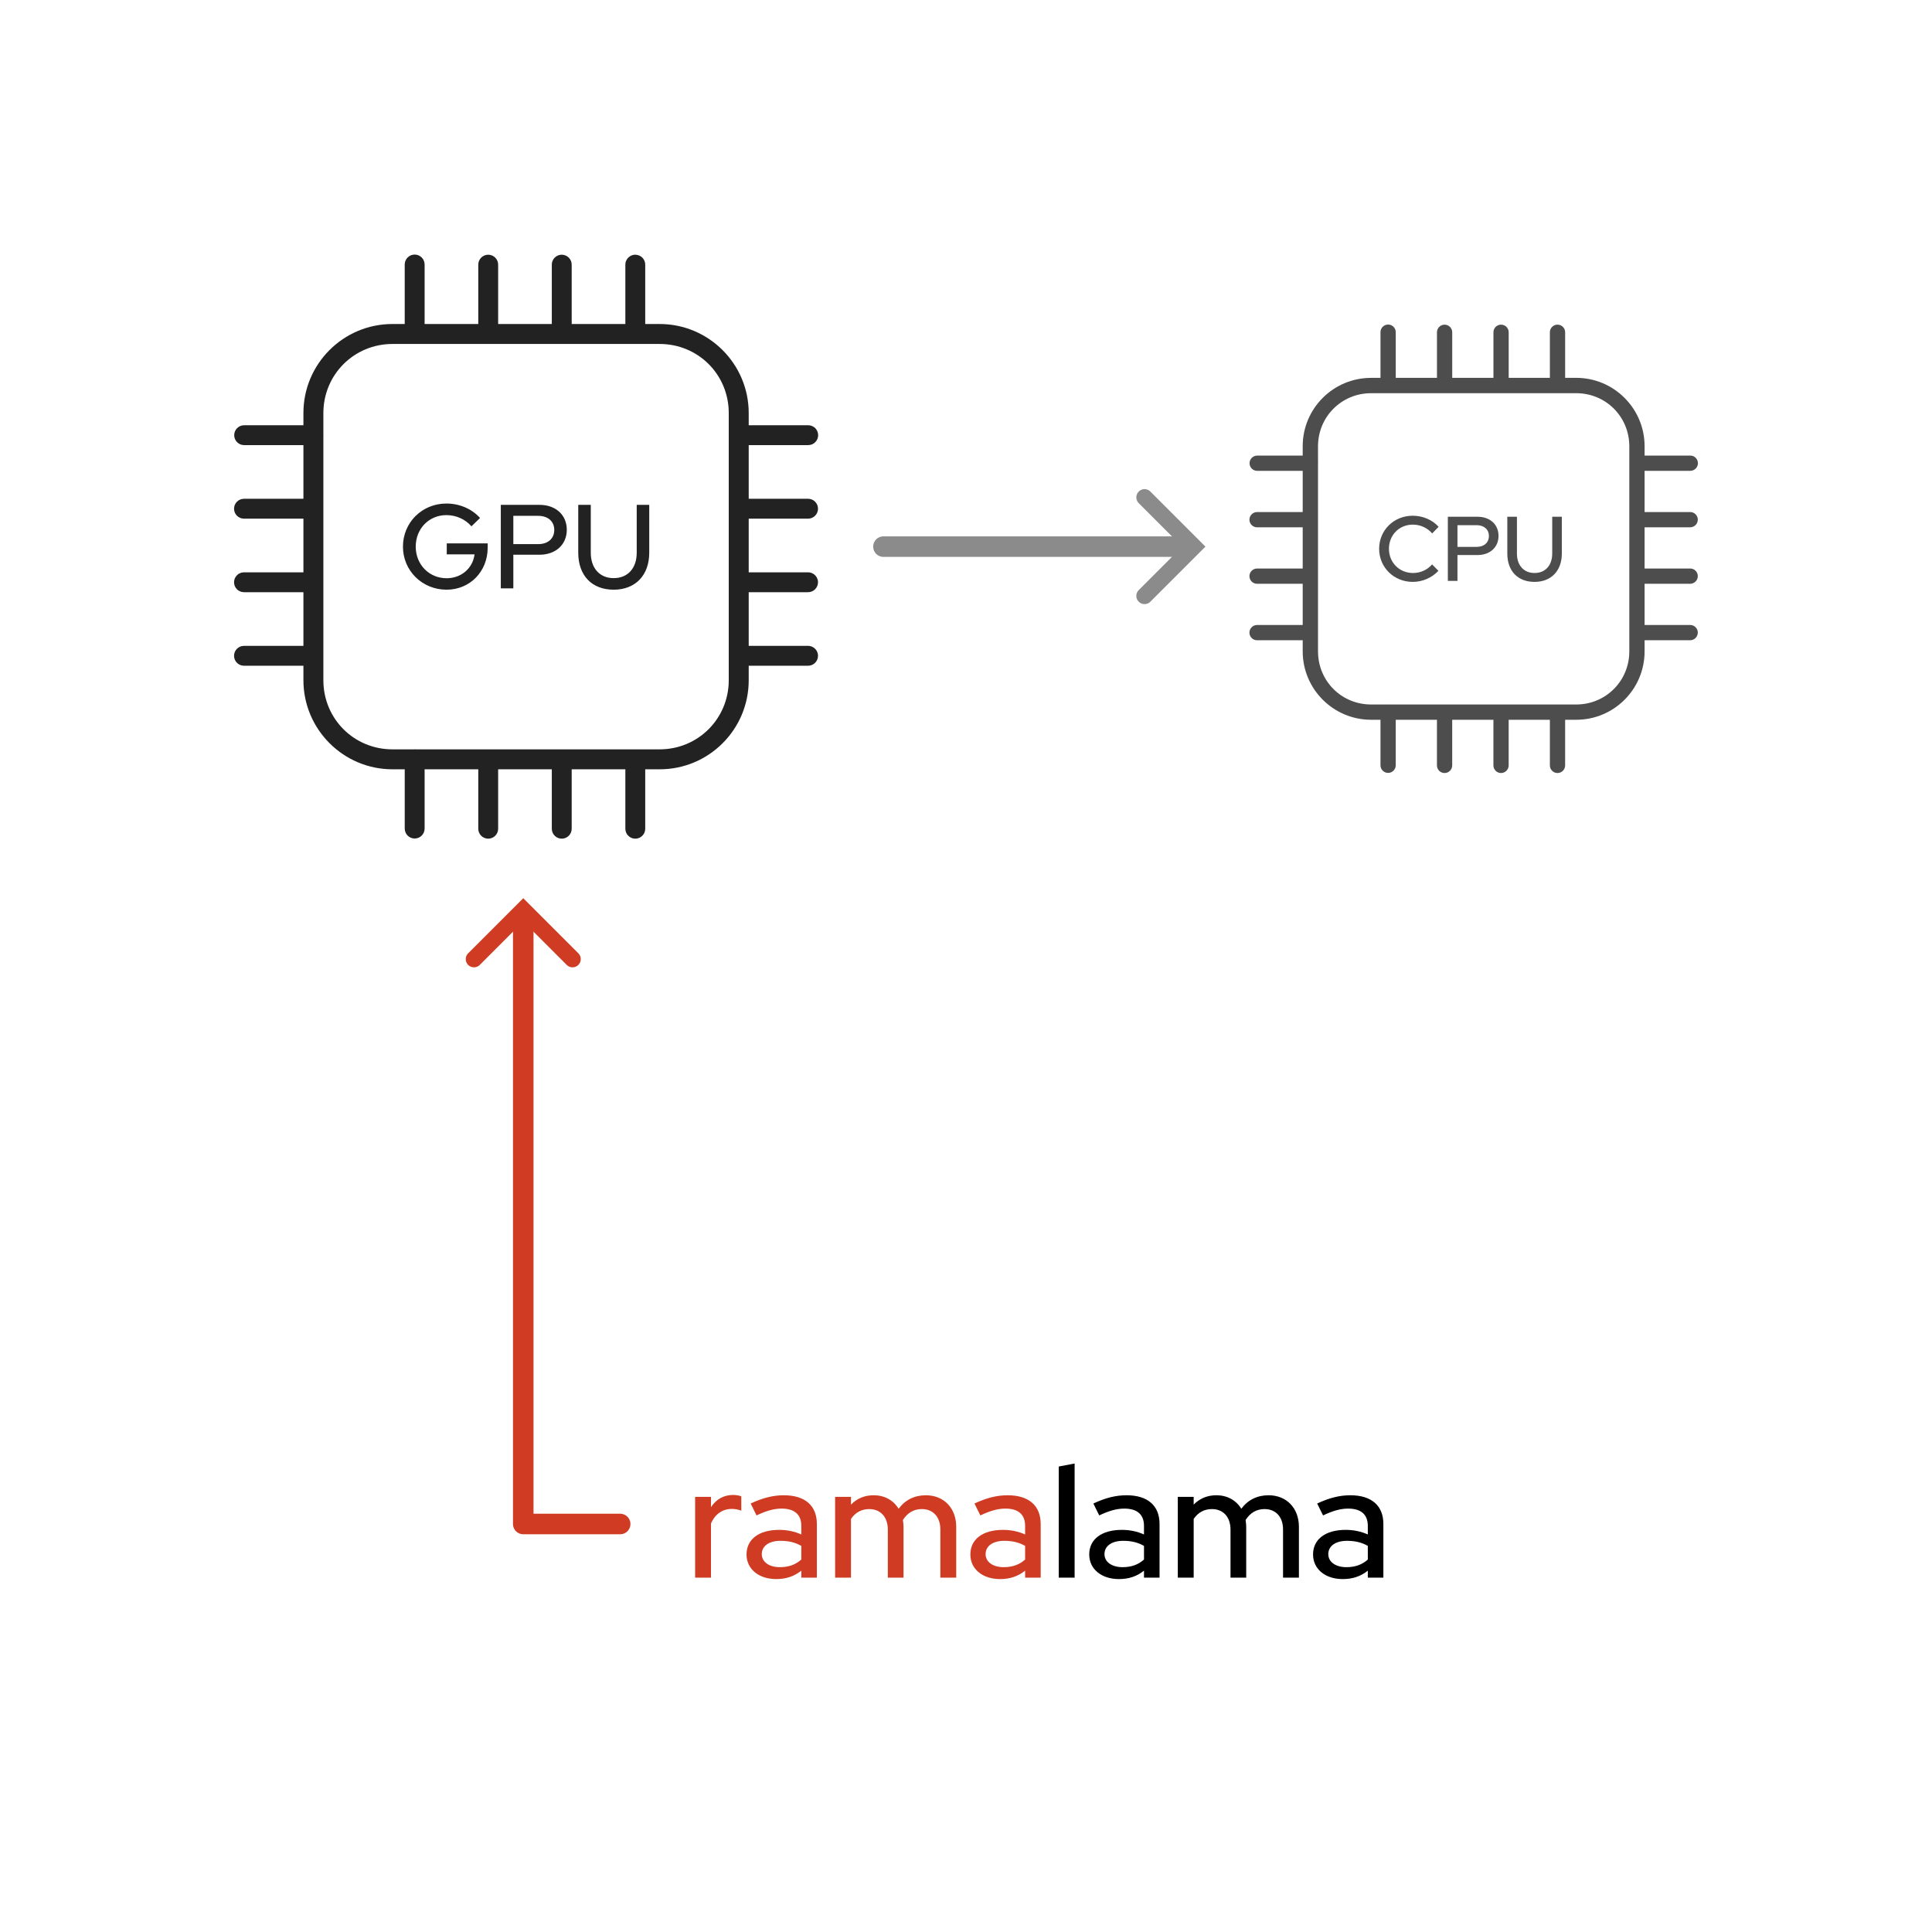
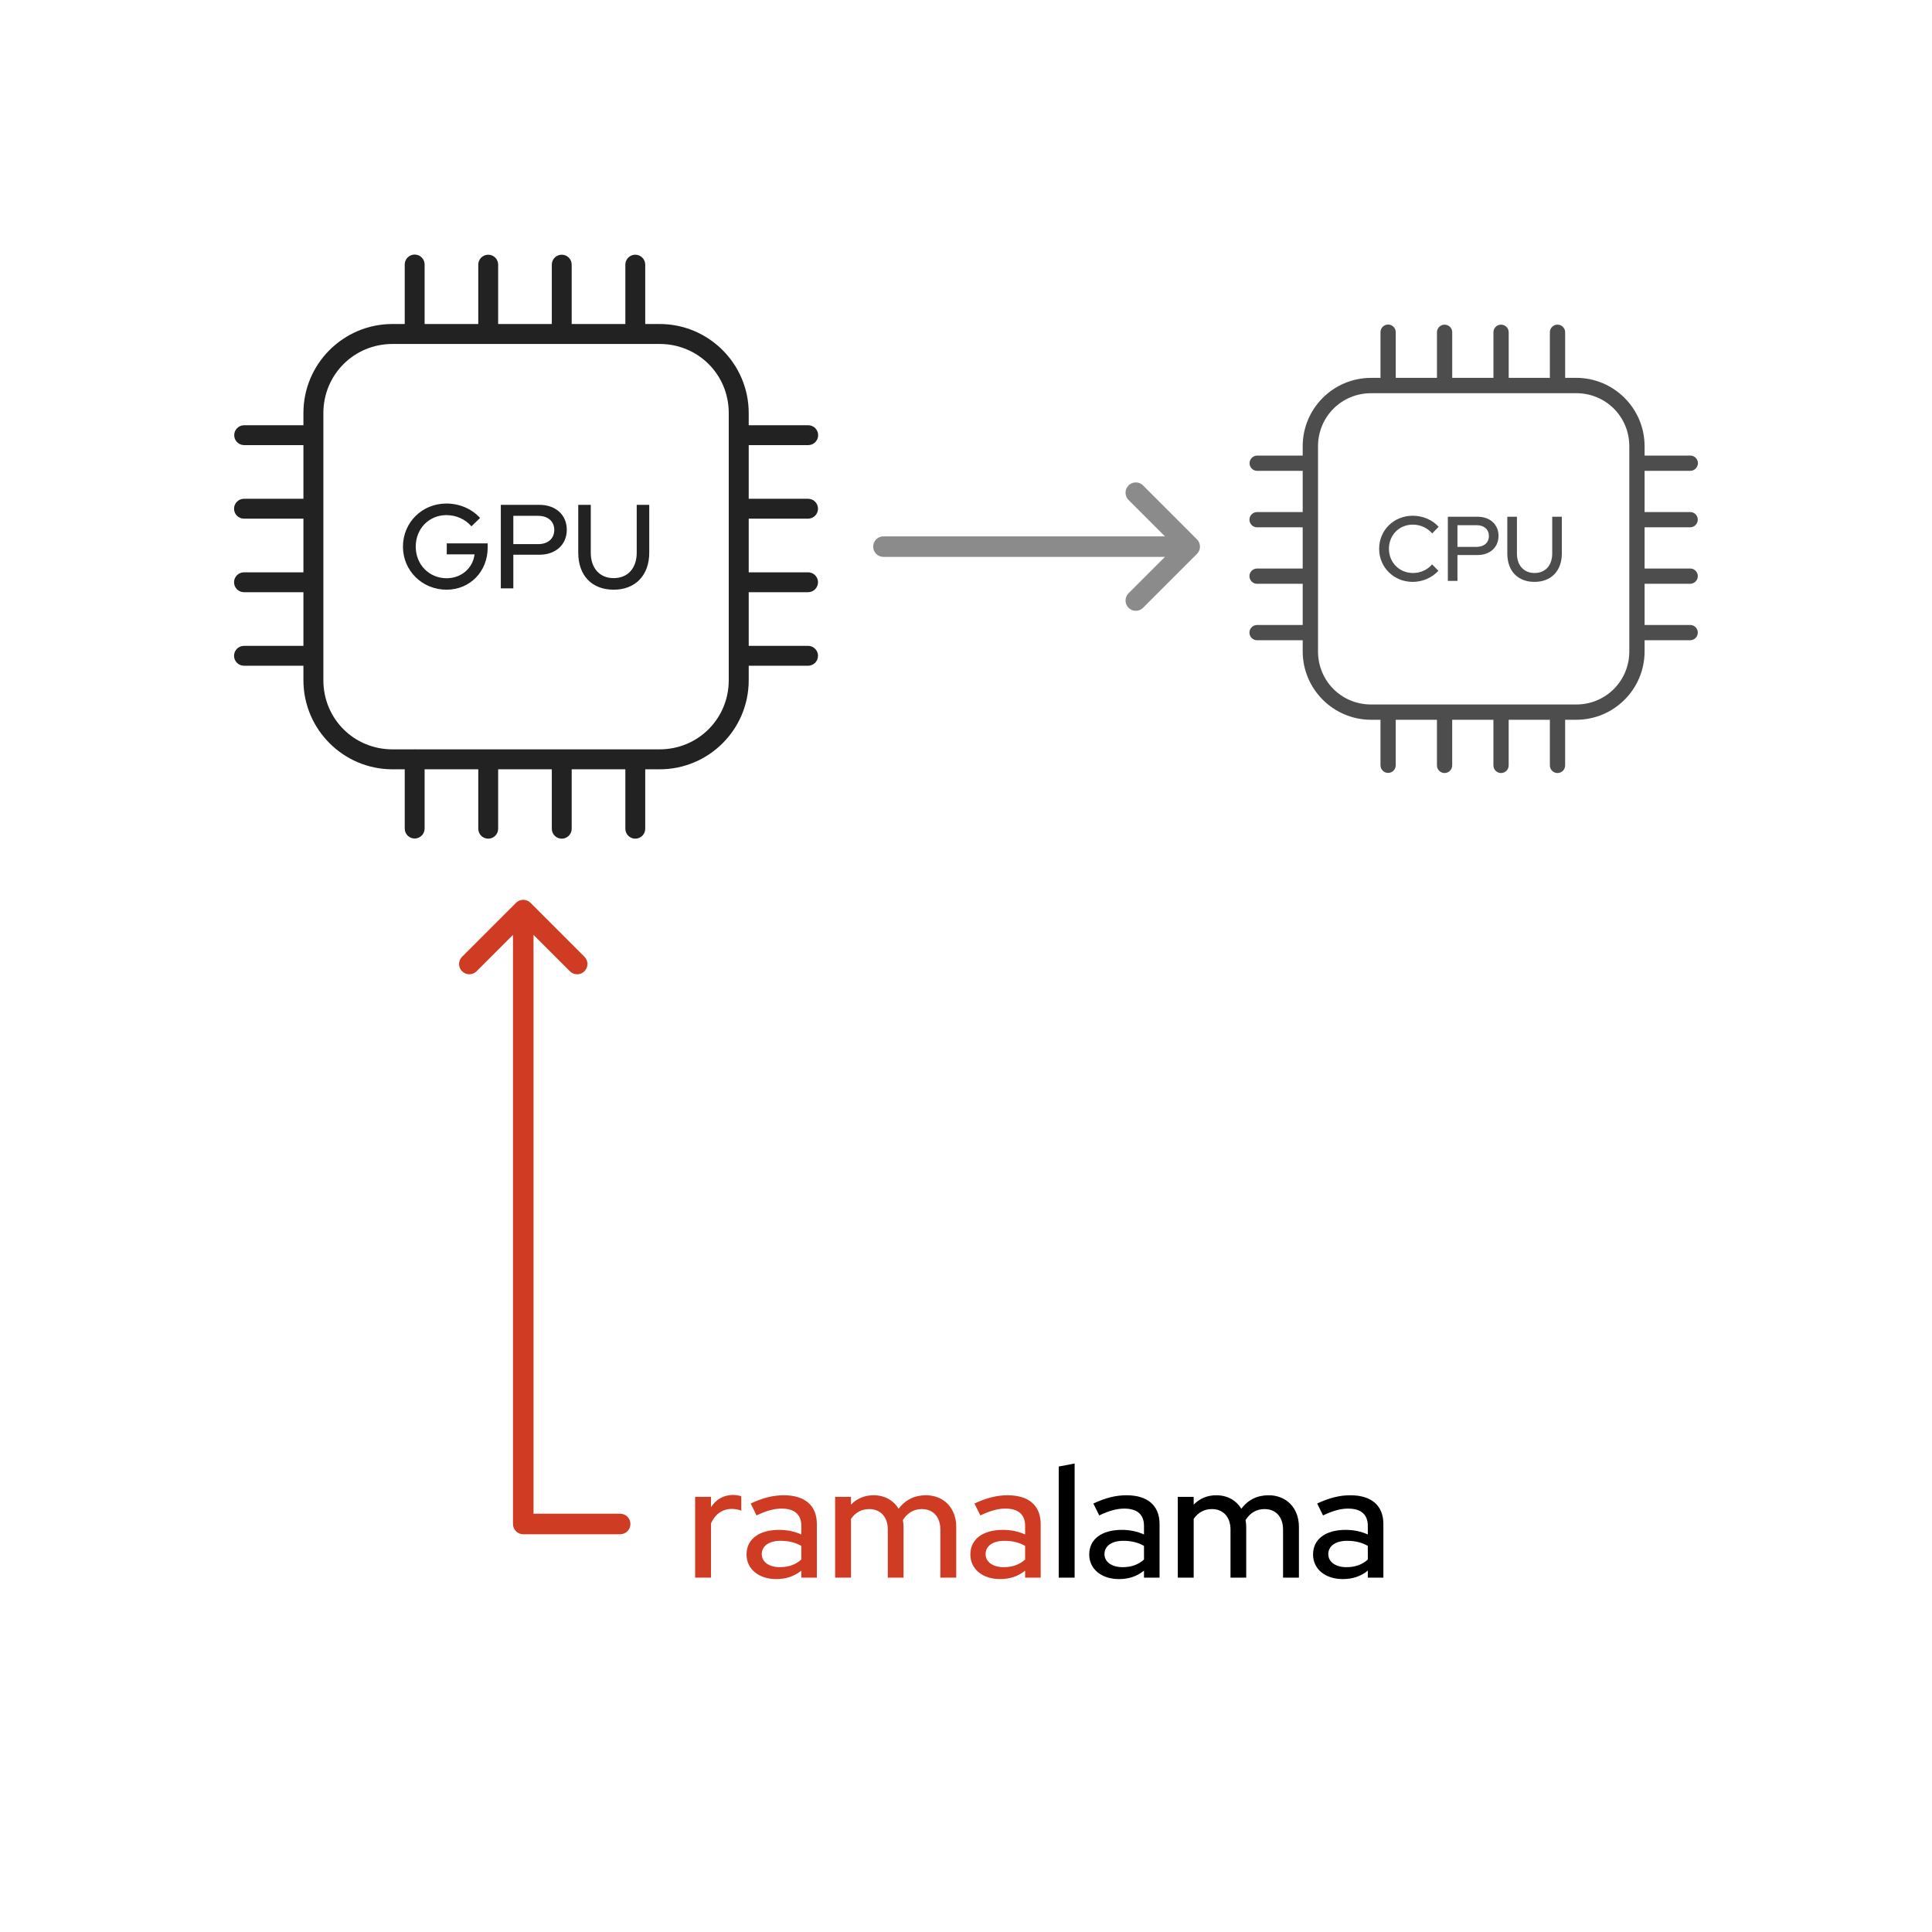
<svg xmlns="http://www.w3.org/2000/svg" width="1000" height="1000" viewBox="0 0 200 200" version="1.1" id="svg1" xml:space="preserve">
  <defs id="defs1">
-     <marker style="overflow:visible" id="marker120" refX="0" refY="0" orient="auto-start-reverse" markerWidth="0.8" markerHeight="0.8" viewBox="0 0 1 1" preserveAspectRatio="xMidYMid">
+     <marker style="overflow:visible" id="marker120" refX="0" refY="0" orient="auto-start-reverse" markerWidth="1.5" markerHeight="1.5" viewBox="0 0 1 1" preserveAspectRatio="xMidYMid" markerUnits="userSpaceOnUse">
      <path style="fill:none;stroke:context-stroke;stroke-width:1;stroke-linecap:round" d="M 3,-3 0,0 3,3" transform="rotate(180,0.125,0)" id="path120" />
    </marker>
-     <marker style="overflow:visible" id="ArrowWideRounded" refX="0" refY="0" orient="auto-start-reverse" markerWidth="0.8" markerHeight="0.8" viewBox="0 0 1 1" preserveAspectRatio="xMidYMid">
+     <marker style="overflow:visible" id="ArrowWideRounded" refX="0" refY="0" orient="auto-start-reverse" markerWidth="1" markerHeight="1" viewBox="0 0 1 1" preserveAspectRatio="xMidYMid" markerUnits="strokeWidth">
      <path style="fill:none;stroke:context-stroke;stroke-width:1;stroke-linecap:round" d="M 3,-3 0,0 3,3" transform="rotate(180,0.125,0)" id="path119" />
    </marker>
  </defs>
  <g id="layer1">
    <g id="g122" transform="matrix(1.062783,0,0,1.062783,1.027817,-1.654491)">
      <g id="g25" transform="matrix(0.9682376,0,0,0.9682376,-47.91989,5.931233)">
        <path id="rect10" style="fill:#222222;stroke-linecap:round;stroke-linejoin:round" d="m 90.208,21.091 a 1,1 0 0 0 -1,1 v 5.986 h -1.236 c -4.944,0 -8.955,4.011 -8.955,8.955 v 1.229 h -5.963 a 1,1 0 0 0 -1,1 1,1 0 0 0 1,1 h 5.963 v 5.398 h -5.979 a 1,1 0 0 0 -1,1 1,1 0 0 0 1,1 h 5.979 v 5.398 h -5.979 a 1,1 0 0 0 -1,1 1,1 0 0 0 1,1 h 5.979 v 5.398 h -5.979 a 1,1 0 0 0 -1,1 1,1 0 0 0 1,1 h 5.979 v 1.455 c 0,2.474 1.004,4.714 2.627,6.336 1.621,1.623 3.862,2.627 6.336,2.627 h 1.229 v 5.963 a 1,1 0 0 0 1,1 1,1 0 0 0 1,-1 v -5.963 h 5.398 v 5.979 a 1,1 0 0 0 1,1 1,1 0 0 0 1,-1 v -5.979 h 5.398 v 5.979 a 1,1 0 0 0 1,1 1,1 0 0 0 1,-1 v -5.979 h 5.398 v 5.979 a 1,1 0 0 0 1,1 1,1 0 0 0 1,-1 v -5.979 h 1.455 c 4.944,0 8.955,-4.011 8.955,-8.955 v -1.463 h 5.971 a 1,1 0 0 0 1,-1 1,1 0 0 0 -0.034,-0.259 1,1 0 0 0 -0.966,-0.741 h -5.971 v -5.398 h 5.971 a 1,1 0 0 0 1,-1 1,1 0 0 0 -0.034,-0.259 1,1 0 0 0 -0.966,-0.741 h -5.971 v -5.398 h 5.971 a 1,1 0 0 0 1,-1 1,1 0 0 0 -1,-1 h -5.971 v -5.398 h 5.986 a 1,1 0 0 0 1,-1 1,1 0 0 0 -1,-1 h -5.986 v -1.221 c 0,-2.474 -1.004,-4.714 -2.627,-6.336 -1.621,-1.623 -3.862,-2.627 -6.336,-2.627 h -1.447 v -5.971 a 1,1 0 0 0 -1,-1 1,1 0 0 0 -0.259,0.034 1,1 0 0 0 -0.741,0.966 v 5.971 h -5.398 v -5.971 a 1,1 0 0 0 -1,-1 1,1 0 0 0 -0.259,0.034 1,1 0 0 0 -0.741,0.966 v 5.971 h -5.398 v -5.971 a 1,1 0 0 0 -1,-1 1,1 0 0 0 -1,1 v 5.971 h -5.398 v -5.986 a 1,1 0 0 0 -1,-1 z m -2.229,8.994 h 26.879 c 1.933,0 3.67,0.77 4.925,2.022 1.253,1.255 2.022,2.992 2.022,4.925 v 26.879 c 0,3.87 -3.085,6.955 -6.955,6.955 H 90.296 a 1,1 0 0 0 -0.088,-0.008 1,1 0 0 0 -0.06,0.008 h -2.177 c -1.933,0 -3.67,-0.77 -4.925,-2.022 -1.253,-1.255 -2.022,-2.992 -2.022,-4.925 V 39.349 a 1,1 0 0 0 0.008,-0.088 1,1 0 0 0 -0.008,-0.06 v -2.161 c 0,-3.87 3.085,-6.955 6.955,-6.955 z" />
        <path style="font-weight:500;font-size:12.004px;font-family:'Red Hat Display';-inkscape-font-specification:'Red Hat Display, Medium';fill:#222222;stroke-width:5.627;stroke-linecap:round;stroke-linejoin:round" d="m 93.424,54.805 c 2.341,0 4.129,-1.825 4.129,-4.226 v -0.432 h -4.117 v 1.104 h 2.797 c -0.168,1.38 -1.32,2.401 -2.809,2.401 -1.765,0 -3.109,-1.38 -3.109,-3.181 0,-1.801 1.332,-3.169 3.085,-3.169 0.972,0 1.897,0.408 2.521,1.128 l 0.864,-0.84 c -0.816,-0.912 -2.053,-1.453 -3.385,-1.453 -2.449,0 -4.37,1.909 -4.37,4.334 0,2.425 1.933,4.334 4.394,4.334 z m 5.45,-0.132 h 1.26 v -3.385 h 2.629 c 1.633,0 2.749,-1.02 2.749,-2.509 0,-1.489 -1.104,-2.509 -2.749,-2.509 h -3.889 z m 1.26,-4.454 V 47.375 h 2.497 c 0.984,0 1.621,0.552 1.621,1.417 0,0.876 -0.636,1.429 -1.621,1.429 z m 10.096,4.586 c 2.185,0 3.577,-1.453 3.577,-3.721 v -4.814 h -1.26 v 4.814 c 0,1.561 -0.9,2.557 -2.317,2.557 -1.405,0 -2.305,-0.996 -2.305,-2.557 v -4.814 h -1.26 v 4.814 c 0,2.293 1.368,3.721 3.565,3.721 z" id="text25" aria-label="GPU" />
      </g>
      <g id="g28" transform="translate(48.69455,4.541029)">
        <path id="path27" style="fill:#4d4d4d;fill-opacity:1;stroke-width:0.743;stroke-linecap:round;stroke-linejoin:round" d="m 85.547,28.628 a 0.743,0.743 0 0 0 -0.743,0.743 v 4.451 h -0.919 c -3.676,0 -6.658,2.982 -6.658,6.658 v 0.913 h -4.433 a 0.743,0.743 0 0 0 -0.743,0.743 0.743,0.743 0 0 0 0.743,0.743 h 4.433 v 4.014 h -4.445 a 0.743,0.743 0 0 0 -0.743,0.743 0.743,0.743 0 0 0 0.743,0.743 h 4.445 v 4.014 h -4.445 a 0.743,0.743 0 0 0 -0.743,0.743 0.743,0.743 0 0 0 0.743,0.743 h 4.445 v 4.014 h -4.445 a 0.743,0.743 0 0 0 -0.743,0.743 0.743,0.743 0 0 0 0.743,0.743 h 4.445 v 1.082 c 0,1.839 0.747,3.505 1.953,4.71 1.205,1.207 2.871,1.953 4.71,1.953 h 0.913 v 4.433 a 0.743,0.743 0 0 0 0.743,0.743 0.743,0.743 0 0 0 0.743,-0.743 v -4.433 h 4.014 v 4.445 a 0.743,0.743 0 0 0 0.743,0.743 0.743,0.743 0 0 0 0.743,-0.743 v -4.445 h 4.014 v 4.445 a 0.743,0.743 0 0 0 0.743,0.743 0.743,0.743 0 0 0 0.743,-0.743 v -4.445 h 4.014 v 4.445 a 0.743,0.743 0 0 0 0.743,0.743 0.743,0.743 0 0 0 0.743,-0.743 v -4.445 h 1.082 c 3.676,0 6.658,-2.982 6.658,-6.658 v -1.088 h 4.439 a 0.743,0.743 0 0 0 0.743,-0.743 0.743,0.743 0 0 0 -0.025,-0.193 0.743,0.743 0 0 0 -0.718,-0.551 h -4.439 v -4.014 h 4.439 a 0.743,0.743 0 0 0 0.743,-0.743 0.743,0.743 0 0 0 -0.025,-0.193 0.743,0.743 0 0 0 -0.718,-0.551 h -4.439 v -4.014 h 4.439 a 0.743,0.743 0 0 0 0.743,-0.743 0.743,0.743 0 0 0 -0.743,-0.743 h -4.439 v -4.014 h 4.451 a 0.743,0.743 0 0 0 0.743,-0.743 0.743,0.743 0 0 0 -0.743,-0.743 h -4.451 v -0.908 c 0,-1.839 -0.747,-3.505 -1.953,-4.71 -1.205,-1.207 -2.871,-1.953 -4.71,-1.953 h -1.076 v -4.439 a 0.743,0.743 0 0 0 -0.743,-0.743 0.743,0.743 0 0 0 -0.193,0.025 0.743,0.743 0 0 0 -0.551,0.718 V 33.822 H 97.292 V 29.383 A 0.743,0.743 0 0 0 96.548,28.639 0.743,0.743 0 0 0 96.356,28.664 0.743,0.743 0 0 0 95.805,29.383 v 4.439 H 91.791 V 29.383 a 0.743,0.743 0 0 0 -0.743,-0.743 0.743,0.743 0 0 0 -0.743,0.743 v 4.439 H 86.29 v -4.451 a 0.743,0.743 0 0 0 -0.743,-0.743 z m -1.657,6.687 h 19.984 c 1.437,0 2.729,0.572 3.662,1.504 0.931,0.933 1.504,2.224 1.504,3.662 v 19.984 c 0,2.878 -2.293,5.171 -5.171,5.171 H 85.612 a 0.743,0.743 0 0 0 -0.065,-0.006 0.743,0.743 0 0 0 -0.044,0.006 h -1.618 c -1.437,0 -2.729,-0.572 -3.662,-1.504 -0.931,-0.933 -1.504,-2.224 -1.504,-3.662 V 42.202 a 0.743,0.743 0 0 0 0.006,-0.065 0.743,0.743 0 0 0 -0.006,-0.044 v -1.607 c 0,-2.878 2.293,-5.171 5.171,-5.171 z" />
        <path style="font-weight:500;font-size:8.925px;font-family:'Red Hat Display';-inkscape-font-specification:'Red Hat Display, Medium';fill:#4d4d4d;stroke-width:4.184;stroke-linecap:round;stroke-linejoin:round" d="m 87.947,53.694 c 0.955,0 1.883,-0.411 2.499,-1.08 l -0.616,-0.625 c -0.455,0.536 -1.133,0.839 -1.856,0.839 -1.339,0 -2.347,-1.026 -2.347,-2.356 0,-1.339 1,-2.356 2.321,-2.356 0.723,0 1.419,0.303 1.892,0.857 l 0.625,-0.643 c -0.589,-0.669 -1.526,-1.08 -2.517,-1.08 -1.847,0 -3.275,1.41 -3.275,3.222 0,1.803 1.428,3.222 3.275,3.222 z m 3.418,-0.098 h 0.937 v -2.517 h 1.955 c 1.214,0 2.044,-0.759 2.044,-1.865 0,-1.107 -0.821,-1.865 -2.044,-1.865 H 91.365 Z m 0.937,-3.311 v -2.115 h 1.856 c 0.732,0 1.205,0.411 1.205,1.053 0,0.652 -0.473,1.062 -1.205,1.062 z m 7.506,3.409 c 1.624,0 2.66,-1.08 2.66,-2.767 V 47.348 h -0.937 v 3.579 c 0,1.16 -0.669,1.901 -1.723,1.901 -1.044,0 -1.714,-0.741 -1.714,-1.901 V 47.348 h -0.937 v 3.579 c 0,1.705 1.017,2.767 2.651,2.767 z" id="text28" aria-label="CPU" />
      </g>
-       <path style="fill:none;fill-opacity:1;stroke:#cf3c23;stroke-width:2;stroke-linecap:round;stroke-linejoin:round;stroke-dasharray:none;stroke-opacity:1;marker-end:url(#marker120)" d="M 59.44,150 H 50 V 90.578" id="path110" />
-       <path style="fill:none;fill-opacity:1;stroke:#8b8b8b;stroke-width:2;stroke-linecap:round;stroke-linejoin:round;stroke-dasharray:none;stroke-opacity:1;marker-end:url(#ArrowWideRounded)" d="m 85.085,54.8 h 29.831" id="path111" />
+       <g id="g13">
+         <path id="path11" style="stroke:none;stroke-opacity:1;fill:#cf3c23;fill-opacity:1;stroke-width:2;stroke-dasharray:none;stroke-linejoin:round;stroke-linecap:round" d="M 49.844 89.216 A 1 1 0 0 0 49.293 89.496 L 44.041 94.748 A 1 1 0 0 0 44.041 96.162 A 1 1 0 0 0 45.455 96.162 L 49 92.617 L 49 150 A 1 1 0 0 0 50 151 L 59.44 151 A 1 1 0 0 0 60.439 150 A 1 1 0 0 0 59.44 149 L 51 149 L 51 92.617 L 54.545 96.162 A 1 1 0 0 0 55.959 96.162 A 1 1 0 0 0 55.959 94.748 L 50.707 89.496 A 1 1 0 0 0 49.844 89.216 z " />
+       </g>
+       <g id="g14">
+         <path id="path11-9" style="fill:#8b8b8b;fill-opacity:1;stroke:none;stroke-width:2;stroke-linejoin:miter;stroke-dasharray:none;stroke-opacity:1;color:#000000;font-style:normal;font-variant:normal;font-weight:normal;font-stretch:normal;font-size:medium;line-height:normal;font-family:sans-serif;font-variant-ligatures:normal;font-variant-position:normal;font-variant-caps:normal;font-variant-numeric:normal;font-variant-alternates:normal;font-variant-east-asian:normal;font-feature-settings:normal;font-variation-settings:normal;text-indent:0;text-align:start;text-decoration-line:none;text-decoration-style:solid;text-decoration-color:#000000;letter-spacing:normal;word-spacing:normal;text-transform:none;writing-mode:lr-tb;direction:ltr;text-orientation:mixed;dominant-baseline:auto;baseline-shift:baseline;text-anchor:start;white-space:normal;shape-padding:0;shape-margin:0;inline-size:0;clip-rule:nonzero;display:inline;overflow:visible;visibility:visible;isolation:auto;mix-blend-mode:normal;color-interpolation:sRGB;color-interpolation-filters:linearRGB;solid-color:#000000;solid-opacity:1;vector-effect:none;fill-rule:nonzero;stroke-linecap:round;stroke-miterlimit:4;stroke-dashoffset:0;-inkscape-stroke:none;color-rendering:auto;image-rendering:auto;shape-rendering:auto;text-rendering:auto;enable-background:accumulate;stop-color:#000000;stop-opacity:1" d="M 43.509 93.613 A 1 1 0 0 0 43.789 94.163 A 1 1 0 0 0 45.204 94.163 L 48.749 90.617 L 48.749 118.037 A 1 1 0 0 0 49.749 119.037 A 1 1 0 0 0 50.749 118.037 L 50.749 90.619 L 54.293 94.163 A 1 1 0 0 0 55.707 94.163 A 1 1 0 0 0 55.707 92.749 L 50.456 87.498 L 50.455 87.497 A 1 1 0 0 0 50.137 87.284 A 1 1 0 0 0 50.126 87.28 A 1 1 0 0 0 49.37 87.28 A 1 1 0 0 0 49.363 87.283 A 1 1 0 0 0 49.042 87.497 L 43.789 92.749 A 1 1 0 0 0 43.509 93.613 z " transform="rotate(90,99.03476,104.0863)" />
+       </g>
      <g id="g54-2" transform="matrix(0.3589143,0,0,0.3589143,-16.24716,112.314)">
        <path style="font-weight:500;font-size:37.918px;line-height:1.25;font-family:'Red Hat Display';-inkscape-font-specification:'Red Hat Display Medium';fill:#cf3c23;stroke-width:1.324" d="m 260.117,132.532 h 5.295 v -18.057 c 1.377,-3.177 3.865,-4.872 6.99,-4.872 1.059,0 2.118,0.212 3.124,0.582 v -4.766 c -0.794,-0.318 -1.536,-0.424 -2.701,-0.477 -3.177,0 -5.719,1.483 -7.413,4.077 v -3.442 h -5.295 z m 27.058,0.477 c 3.283,0 5.984,-0.9 8.366,-2.806 v 2.33 h 5.189 v -17.898 c 0,-6.142 -3.971,-9.584 -11.014,-9.584 -3.548,0 -6.99,0.847 -11.067,2.753 l 1.959,3.971 c 3.336,-1.589 5.878,-2.277 8.366,-2.277 4.289,0 6.566,1.959 6.566,5.772 v 2.859 c -2.224,-1.006 -4.766,-1.536 -7.36,-1.536 -6.778,0 -10.908,3.124 -10.908,8.208 0,4.872 4.077,8.207 9.902,8.207 z m -4.819,-8.313 c 0,-2.701 2.383,-4.448 6.248,-4.448 2.701,0 4.925,0.53 6.937,1.694 v 4.554 c -1.959,1.747 -4.289,2.542 -7.148,2.542 -3.601,0 -6.036,-1.747 -6.036,-4.342 z m 24.464,7.837 h 5.295 v -19.592 c 1.483,-2.171 3.548,-3.283 6.089,-3.283 3.76,0 6.195,2.648 6.195,6.831 v 16.044 h 5.242 v -16.945 c 0,-0.794 -0.106,-1.536 -0.212,-2.277 1.536,-2.436 3.707,-3.654 6.301,-3.654 3.813,0 6.195,2.648 6.195,6.831 v 16.044 h 5.295 v -16.945 c 0,-6.248 -4.13,-10.537 -10.114,-10.537 -3.813,0 -6.884,1.536 -9.108,4.501 -1.694,-2.806 -4.66,-4.501 -8.313,-4.501 -3.018,0 -5.56,1.059 -7.572,3.124 v -2.595 h -5.295 z m 55.017,0.477 c 3.283,0 5.984,-0.9 8.366,-2.806 v 2.33 h 5.189 v -17.898 c 0,-6.142 -3.971,-9.584 -11.014,-9.584 -3.548,0 -6.99,0.847 -11.067,2.753 l 1.959,3.971 c 3.336,-1.589 5.878,-2.277 8.366,-2.277 4.289,0 6.566,1.959 6.566,5.772 v 2.859 c -2.224,-1.006 -4.766,-1.536 -7.36,-1.536 -6.778,0 -10.908,3.124 -10.908,8.208 0,4.872 4.077,8.207 9.902,8.207 z m -4.819,-8.313 c 0,-2.701 2.383,-4.448 6.248,-4.448 2.701,0 4.925,0.53 6.937,1.694 v 4.554 c -1.959,1.747 -4.289,2.542 -7.148,2.542 -3.601,0 -6.036,-1.747 -6.036,-4.342 z" id="text1-8" aria-label="rama" transform="matrix(0.8135638,0,0,0.8135638,19.59386,11.73765)" />
        <path style="font-weight:500;font-size:37.918px;line-height:1.25;font-family:'Red Hat Display';-inkscape-font-specification:'Red Hat Display Medium';stroke-width:1.324" d="m 381.42,132.532 h 5.295 V 94.46 l -5.295,1.006 z m 20.069,0.477 c 3.283,0 5.984,-0.9 8.366,-2.806 v 2.33 h 5.189 v -17.898 c 0,-6.142 -3.971,-9.584 -11.014,-9.584 -3.548,0 -6.99,0.847 -11.067,2.753 l 1.959,3.971 c 3.336,-1.589 5.878,-2.277 8.366,-2.277 4.289,0 6.566,1.959 6.566,5.772 v 2.859 c -2.224,-1.006 -4.766,-1.536 -7.36,-1.536 -6.778,0 -10.908,3.124 -10.908,8.208 0,4.872 4.077,8.207 9.902,8.207 z m -4.819,-8.313 c 0,-2.701 2.383,-4.448 6.248,-4.448 2.701,0 4.925,0.53 6.937,1.694 v 4.554 c -1.959,1.747 -4.289,2.542 -7.148,2.542 -3.601,0 -6.036,-1.747 -6.036,-4.342 z m 24.464,7.837 h 5.295 v -19.592 c 1.483,-2.171 3.548,-3.283 6.089,-3.283 3.76,0 6.195,2.648 6.195,6.831 v 16.044 h 5.242 v -16.945 c 0,-0.794 -0.106,-1.536 -0.212,-2.277 1.536,-2.436 3.707,-3.654 6.301,-3.654 3.813,0 6.195,2.648 6.195,6.831 v 16.044 h 5.295 v -16.945 c 0,-6.248 -4.13,-10.537 -10.114,-10.537 -3.813,0 -6.884,1.536 -9.108,4.501 -1.694,-2.806 -4.66,-4.501 -8.313,-4.501 -3.018,0 -5.56,1.059 -7.572,3.124 v -2.595 h -5.295 z m 55.017,0.477 c 3.283,0 5.984,-0.9 8.366,-2.806 v 2.33 h 5.189 v -17.898 c 0,-6.142 -3.971,-9.584 -11.014,-9.584 -3.548,0 -6.99,0.847 -11.067,2.753 l 1.959,3.971 c 3.336,-1.589 5.878,-2.277 8.366,-2.277 4.289,0 6.566,1.959 6.566,5.772 v 2.859 c -2.224,-1.006 -4.766,-1.536 -7.36,-1.536 -6.778,0 -10.908,3.124 -10.908,8.208 0,4.872 4.077,8.207 9.902,8.207 z m -4.819,-8.313 c 0,-2.701 2.383,-4.448 6.248,-4.448 2.701,0 4.925,0.53 6.937,1.694 v 4.554 c -1.959,1.747 -4.289,2.542 -7.148,2.542 -3.601,0 -6.036,-1.747 -6.036,-4.342 z" id="text5-0" aria-label="lama" transform="matrix(0.8135638,0,0,0.8135638,19.59386,11.73765)" />
      </g>
    </g>
  </g>
</svg>
